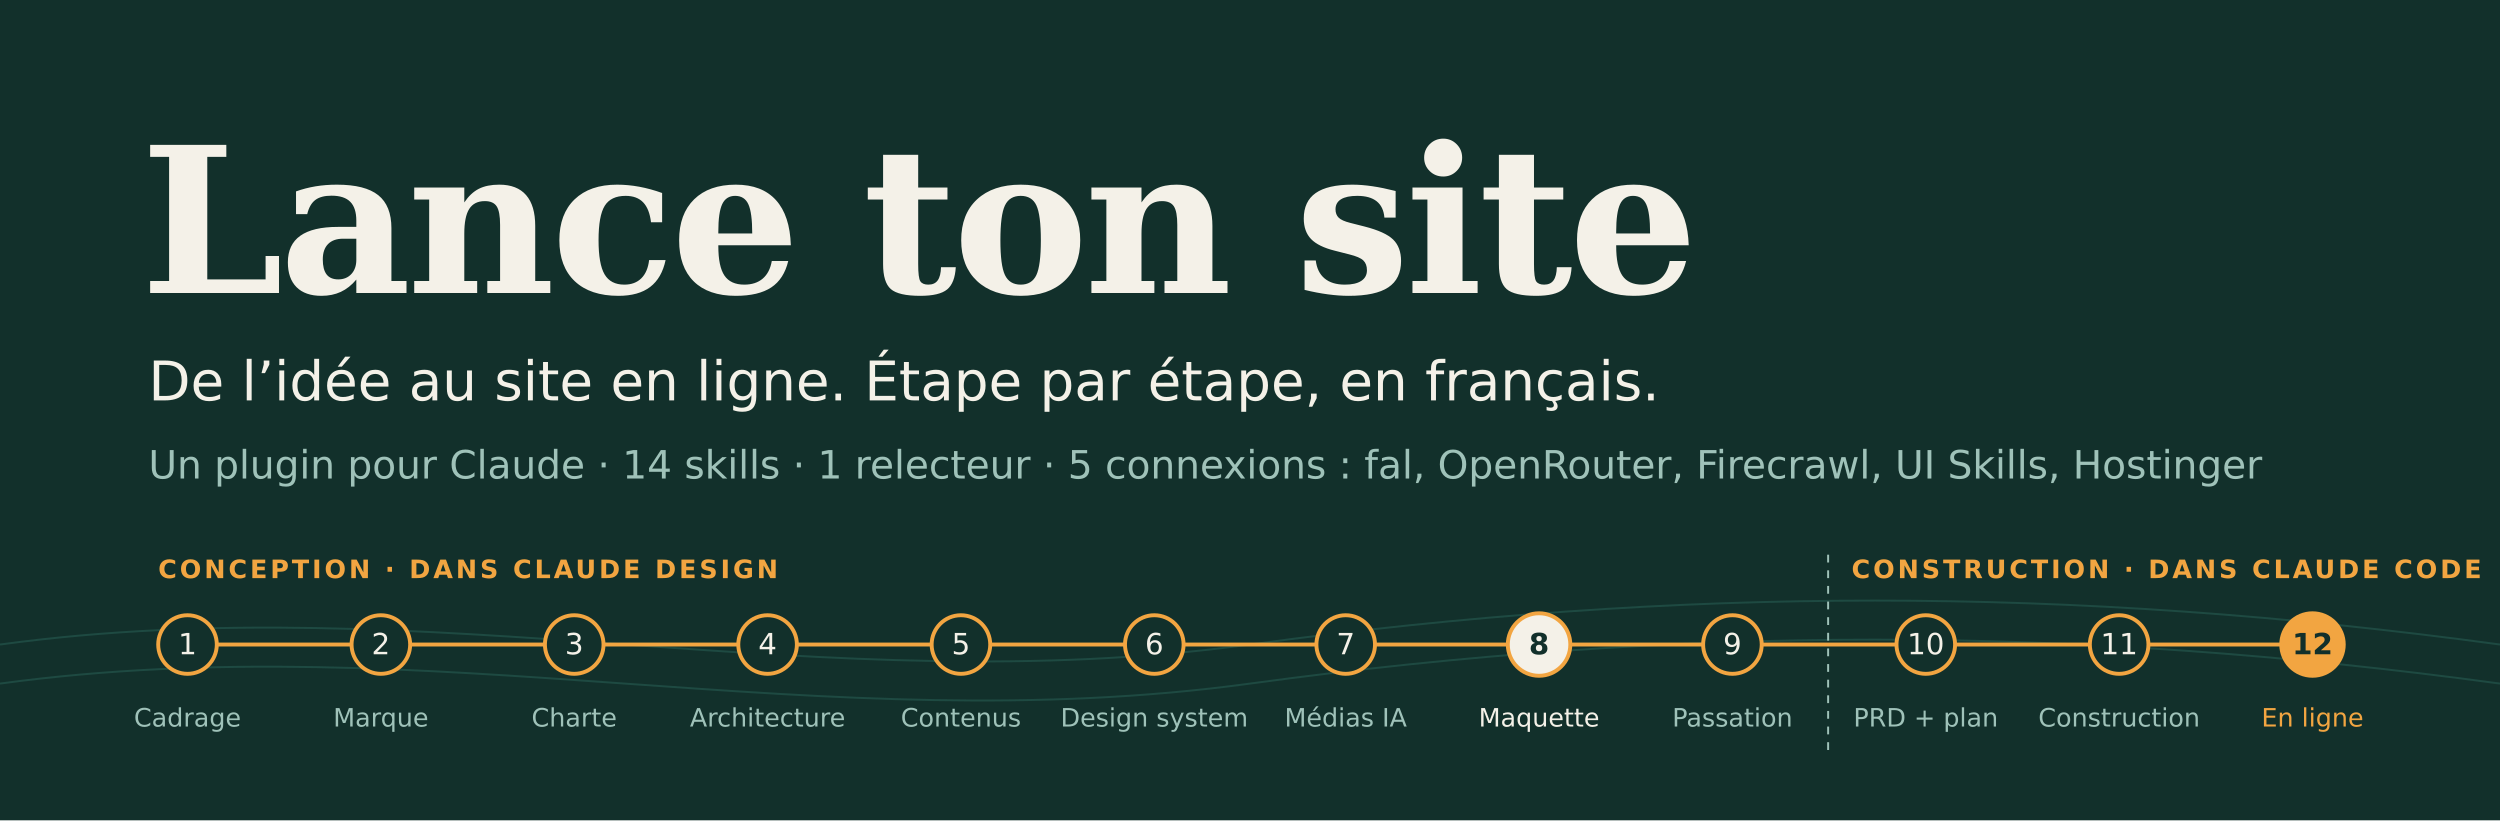
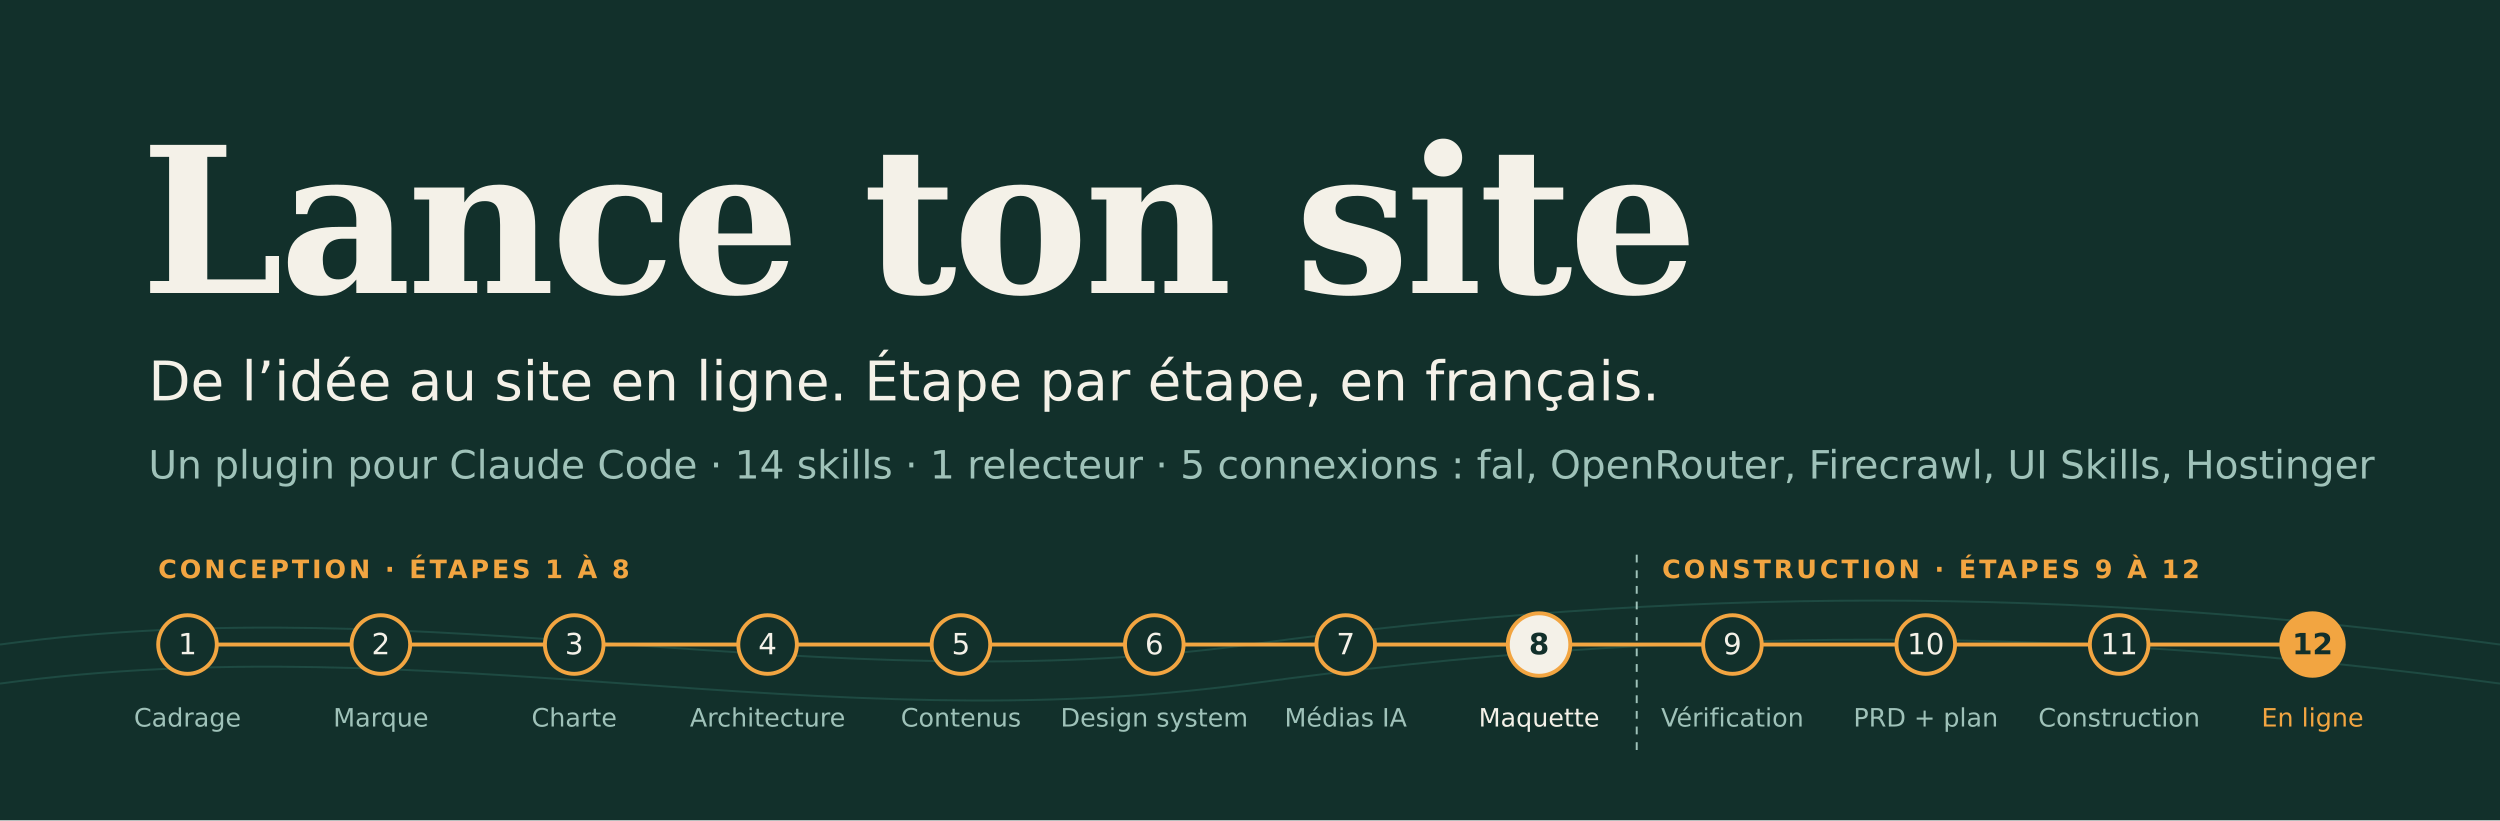
<svg xmlns="http://www.w3.org/2000/svg" width="1280" height="420" viewBox="0 0 1280 420">
  <rect width="1280" height="420" fill="#12302B" />
  <g fill="none" stroke="#1E4A42" stroke-width="1">
    <path d="M0 330 C 220 300, 420 360, 640 330 S 1060 300, 1280 330" />
    <path d="M0 350 C 220 320, 420 380, 640 350 S 1060 320, 1280 350" />
  </g>
  <text x="72" y="150" font-family="DejaVu Serif, Georgia, serif" font-size="104" font-weight="700" fill="#F4F1E8" letter-spacing="-2">Lance ton site</text>
  <text x="76" y="205" font-family="DejaVu Sans, Helvetica, sans-serif" font-size="28" fill="#F4F1E8">De l’idée au site en ligne. Étape par étape, en français.</text>
-   <text x="76" y="245" font-family="DejaVu Sans, Helvetica, sans-serif" font-size="20" fill="#9FC2B9">Un plugin pour Claude · 14 skills · 1 relecteur · 5 connexions : fal, OpenRouter, Firecrawl, UI Skills, Hostinger</text>
+   <text x="76" y="245" font-family="DejaVu Sans, Helvetica, sans-serif" font-size="20" fill="#9FC2B9">Un plugin pour Claude Code · 14 skills · 1 relecteur · 5 connexions : fal, OpenRouter, Firecrawl, UI Skills, Hostinger</text>
  <g font-family="DejaVu Sans, Helvetica, sans-serif" font-size="13" font-weight="700" letter-spacing="1.5">
-     <text x="81" y="296" fill="#F2A541">CONCEPTION · DANS CLAUDE DESIGN</text>
-     <text x="948" y="296" fill="#F2A541">CONSTRUCTION · DANS CLAUDE CODE</text>
+     <text x="81" y="296" fill="#F2A541">CONCEPTION · ÉTAPES 1 À 8</text>
+     <text x="851" y="296" fill="#F2A541">CONSTRUCTION · ÉTAPES 9 À 12</text>
  </g>
-   <line x1="936" y1="284" x2="936" y2="384" stroke="#9FC2B9" stroke-width="1" stroke-dasharray="4 4" />
+   <line x1="838" y1="284" x2="838" y2="384" stroke="#9FC2B9" stroke-width="1" stroke-dasharray="4 4" />
  <g font-family="DejaVu Sans, Helvetica, sans-serif" font-size="15" fill="#F4F1E8">
    <line x1="96" y1="330" x2="1184" y2="330" stroke="#F2A541" stroke-width="2" />
    <g id="pts">
      <circle cx="96" cy="330" r="15" fill="#12302B" stroke="#F2A541" stroke-width="2" />
      <text x="96" y="335" text-anchor="middle">1</text>
      <circle cx="195" cy="330" r="15" fill="#12302B" stroke="#F2A541" stroke-width="2" />
      <text x="195" y="335" text-anchor="middle">2</text>
      <circle cx="294" cy="330" r="15" fill="#12302B" stroke="#F2A541" stroke-width="2" />
      <text x="294" y="335" text-anchor="middle">3</text>
      <circle cx="393" cy="330" r="15" fill="#12302B" stroke="#F2A541" stroke-width="2" />
      <text x="393" y="335" text-anchor="middle">4</text>
      <circle cx="492" cy="330" r="15" fill="#12302B" stroke="#F2A541" stroke-width="2" />
      <text x="492" y="335" text-anchor="middle">5</text>
      <circle cx="591" cy="330" r="15" fill="#12302B" stroke="#F2A541" stroke-width="2" />
      <text x="591" y="335" text-anchor="middle">6</text>
      <circle cx="689" cy="330" r="15" fill="#12302B" stroke="#F2A541" stroke-width="2" />
      <text x="689" y="335" text-anchor="middle">7</text>
      <circle cx="788" cy="330" r="16" fill="#F4F1E8" stroke="#F2A541" stroke-width="2" />
      <text x="788" y="335" text-anchor="middle" fill="#12302B" font-weight="700">8</text>
      <circle cx="887" cy="330" r="15" fill="#12302B" stroke="#F2A541" stroke-width="2" />
      <text x="887" y="335" text-anchor="middle">9</text>
      <circle cx="986" cy="330" r="15" fill="#12302B" stroke="#F2A541" stroke-width="2" />
      <text x="986" y="335" text-anchor="middle">10</text>
      <circle cx="1085" cy="330" r="15" fill="#12302B" stroke="#F2A541" stroke-width="2" />
      <text x="1085" y="335" text-anchor="middle">11</text>
      <circle cx="1184" cy="330" r="17" fill="#F2A541" />
      <text x="1184" y="335" text-anchor="middle" fill="#12302B" font-weight="700">12</text>
    </g>
    <g fill="#9FC2B9" font-size="13" text-anchor="middle">
      <text x="96" y="372">Cadrage</text>
      <text x="195" y="372">Marque</text>
      <text x="294" y="372">Charte</text>
      <text x="393" y="372">Architecture</text>
      <text x="492" y="372">Contenus</text>
      <text x="591" y="372">Design system</text>
      <text x="689" y="372">Médias IA</text>
      <text x="788" y="372" fill="#F4F1E8">Maquette</text>
-       <text x="887" y="372">Passation</text>
+       <text x="887" y="372">Vérification</text>
      <text x="986" y="372">PRD + plan</text>
      <text x="1085" y="372">Construction</text>
      <text x="1184" y="372" fill="#F2A541">En ligne</text>
    </g>
  </g>
</svg>
